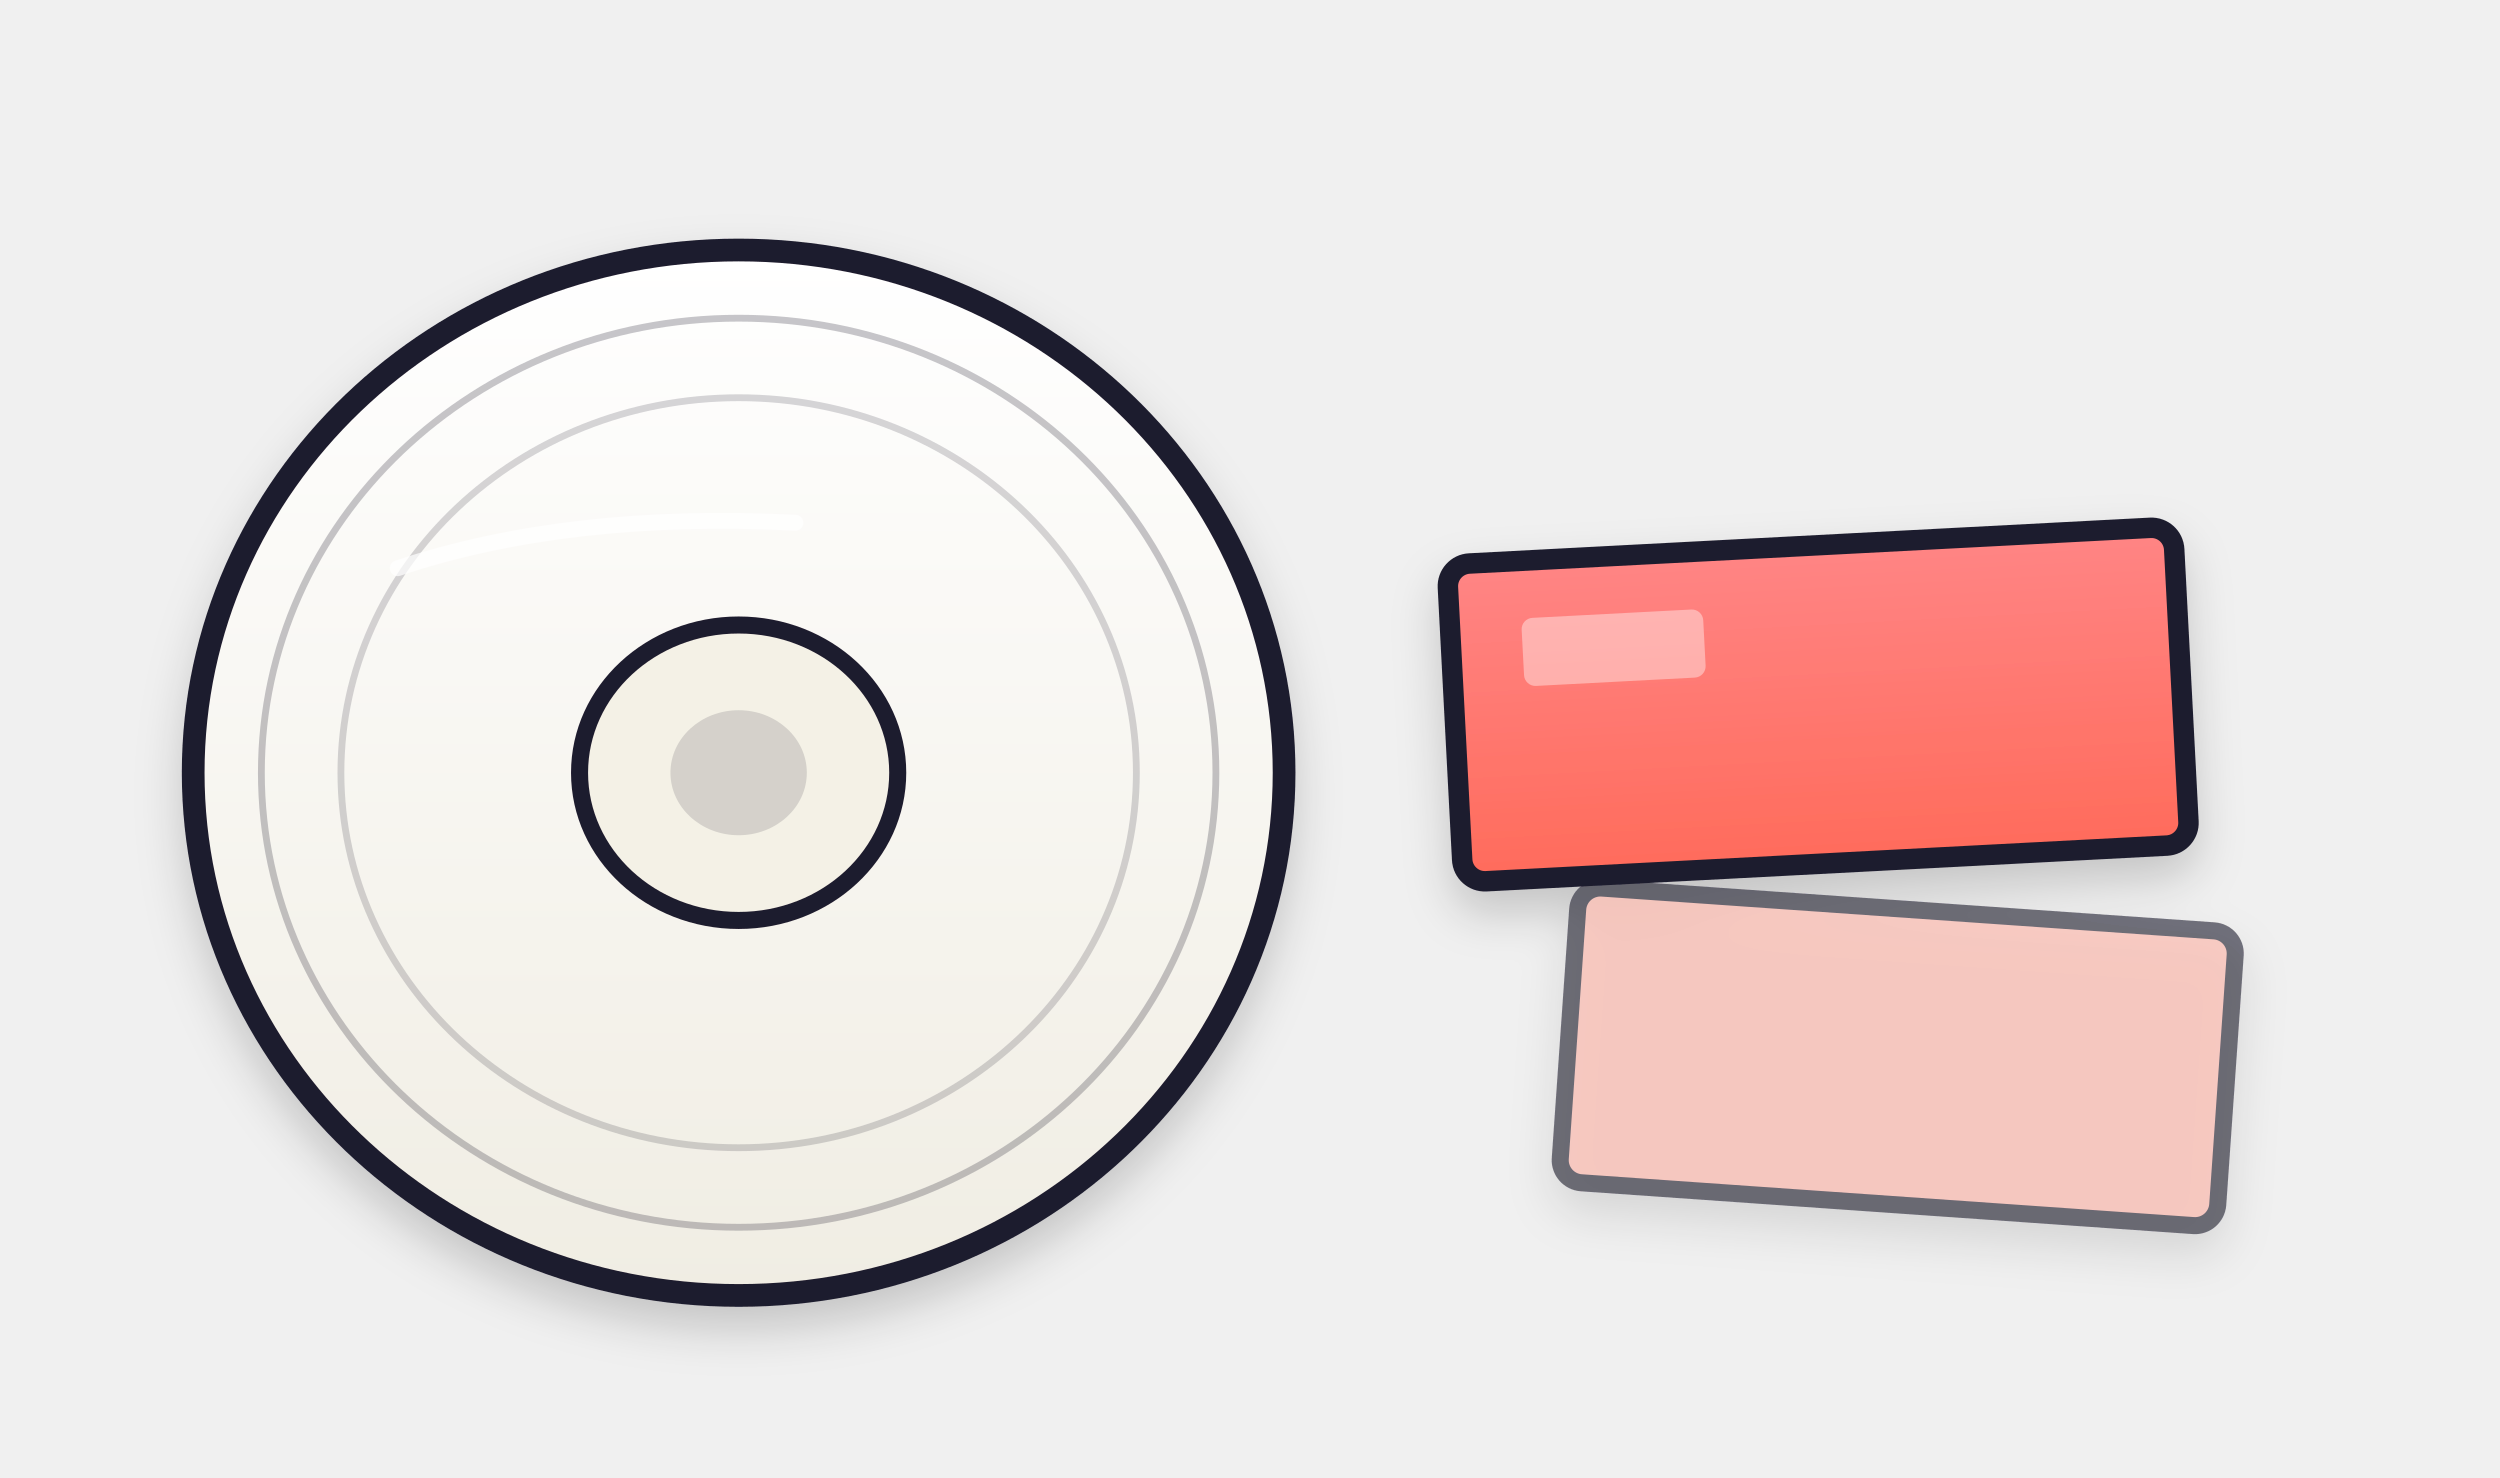
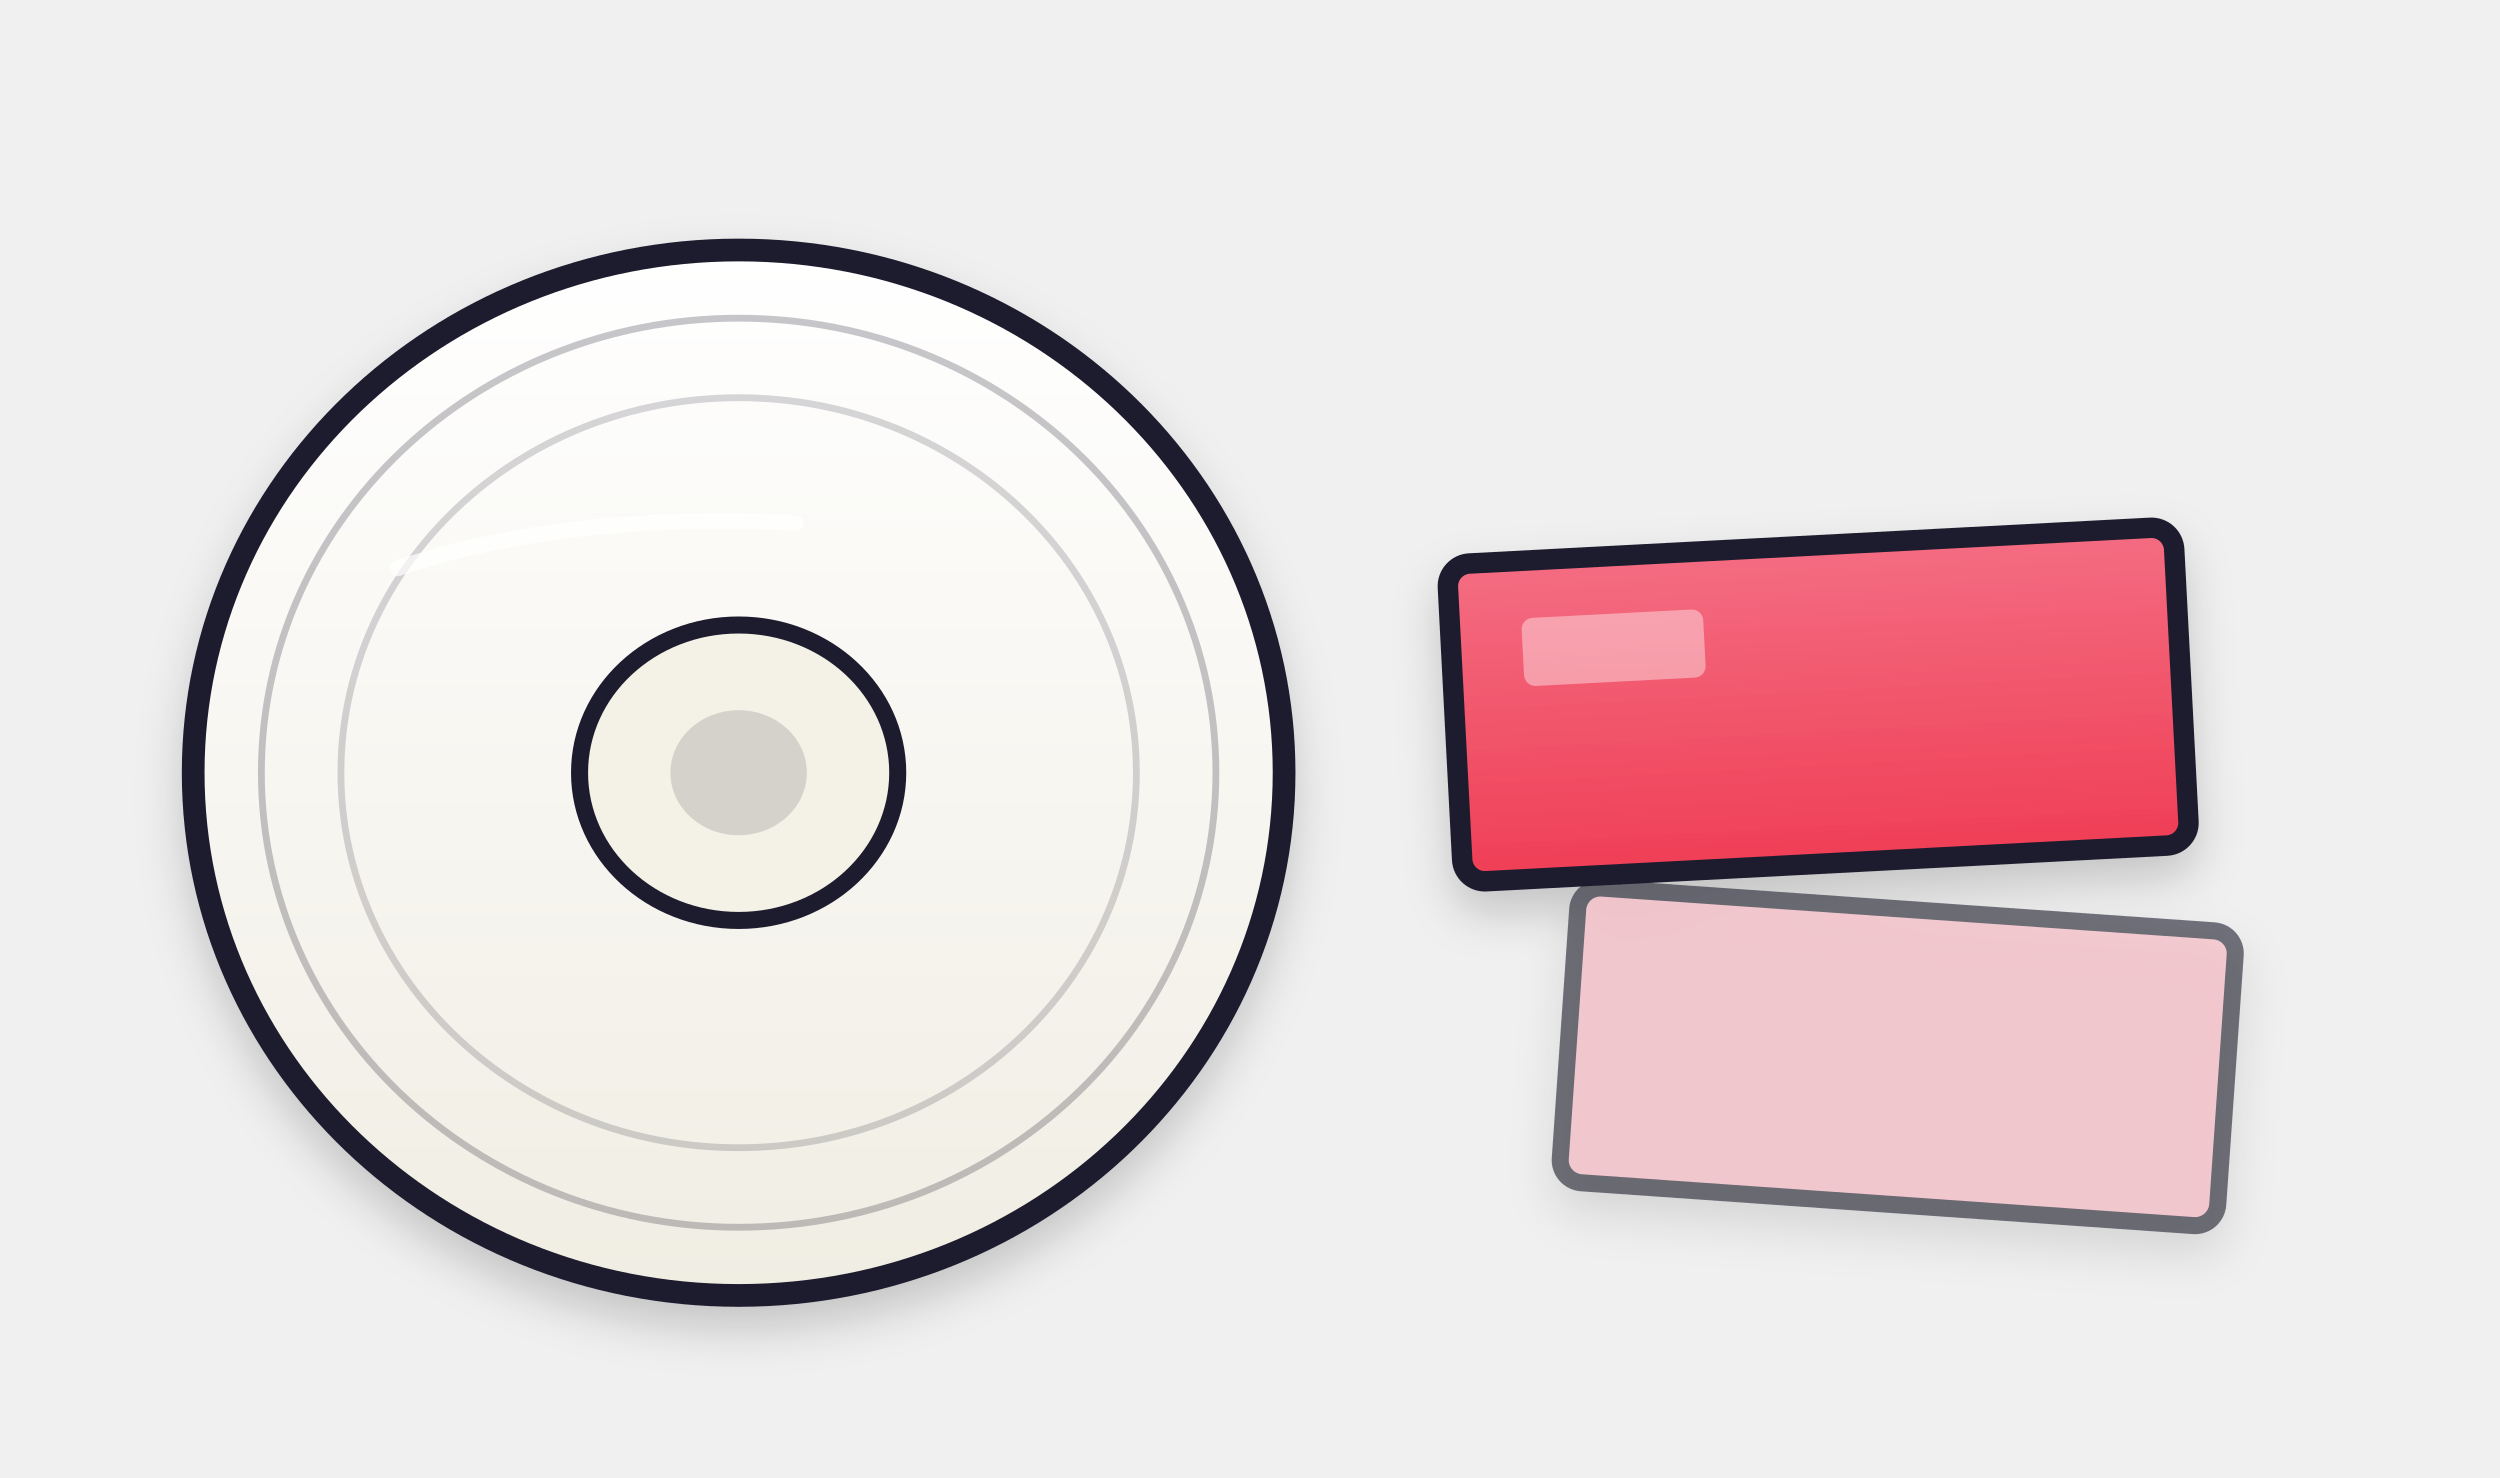
<svg xmlns="http://www.w3.org/2000/svg" width="220" height="130" viewBox="0 0 220 130" fill="none" stroke-linecap="round" stroke-linejoin="round">
  <defs>
    <linearGradient id="rulo-rt-body" x1="0" y1="0" x2="0" y2="1">
      <stop offset="0%" stop-color="#FFFFFF" />
      <stop offset="100%" stop-color="#F0EDE3" />
    </linearGradient>
    <linearGradient id="rulo-rt-sticker" x1="0" y1="0" x2="0" y2="1">
-       <stop offset="0%" stop-color="#FF8585" />
-       <stop offset="100%" stop-color="#FF6B5B" />
+       <stop offset="0%" stop-color="#f46d82" />
+       <stop offset="100%" stop-color="#ef3e56" />
    </linearGradient>
    <filter id="rulo-rt-shadow" x="-20%" y="-20%" width="140%" height="140%">
      <feGaussianBlur in="SourceAlpha" stdDeviation="2" />
      <feOffset dx="0" dy="2" />
      <feComponentTransfer>
        <feFuncA type="linear" slope="0.18" />
      </feComponentTransfer>
      <feMerge>
        <feMergeNode />
        <feMergeNode in="SourceGraphic" />
      </feMerge>
    </filter>
  </defs>
  <g filter="url(#rulo-rt-shadow)">
    <ellipse cx="65" cy="68" rx="48" ry="46" fill="url(#rulo-rt-body)" stroke="#1F1B2D" stroke-width="2" />
    <ellipse cx="65" cy="68" rx="42" ry="40" fill="none" stroke="#1F1B2D" stroke-width="0.6" opacity="0.25" />
    <ellipse cx="65" cy="68" rx="35" ry="33" fill="none" stroke="#1F1B2D" stroke-width="0.6" opacity="0.18" />
    <ellipse cx="65" cy="68" rx="14" ry="13" fill="#F4F1E6" stroke="#1F1B2D" stroke-width="1.5" />
    <ellipse cx="65" cy="68" rx="6" ry="5.5" fill="#1F1B2D" opacity="0.15" />
    <path d="M 35 50 Q 50 45 70 46" fill="none" stroke="#FFFFFF" stroke-width="1.4" opacity="0.7" />
  </g>
  <g filter="url(#rulo-rt-shadow)">
-     <rect x="138" y="80" width="58" height="26" rx="2" fill="#FFB5A8" stroke="#1F1B2D" stroke-width="1.5" opacity="0.6" transform="rotate(4 167 93)" />
+     <rect x="138" y="80" width="58" height="26" rx="2" fill="#f8b4be" stroke="#1F1B2D" stroke-width="1.5" opacity="0.6" transform="rotate(4 167 93)" />
    <rect x="128" y="48" width="64" height="28" rx="2" fill="url(#rulo-rt-sticker)" stroke="#1F1B2D" stroke-width="1.8" transform="rotate(-3 160 62)" />
    <rect x="134" y="54" width="16" height="6" rx="1" fill="#FFFFFF" opacity="0.4" transform="rotate(-3 142 57)" />
  </g>
</svg>
